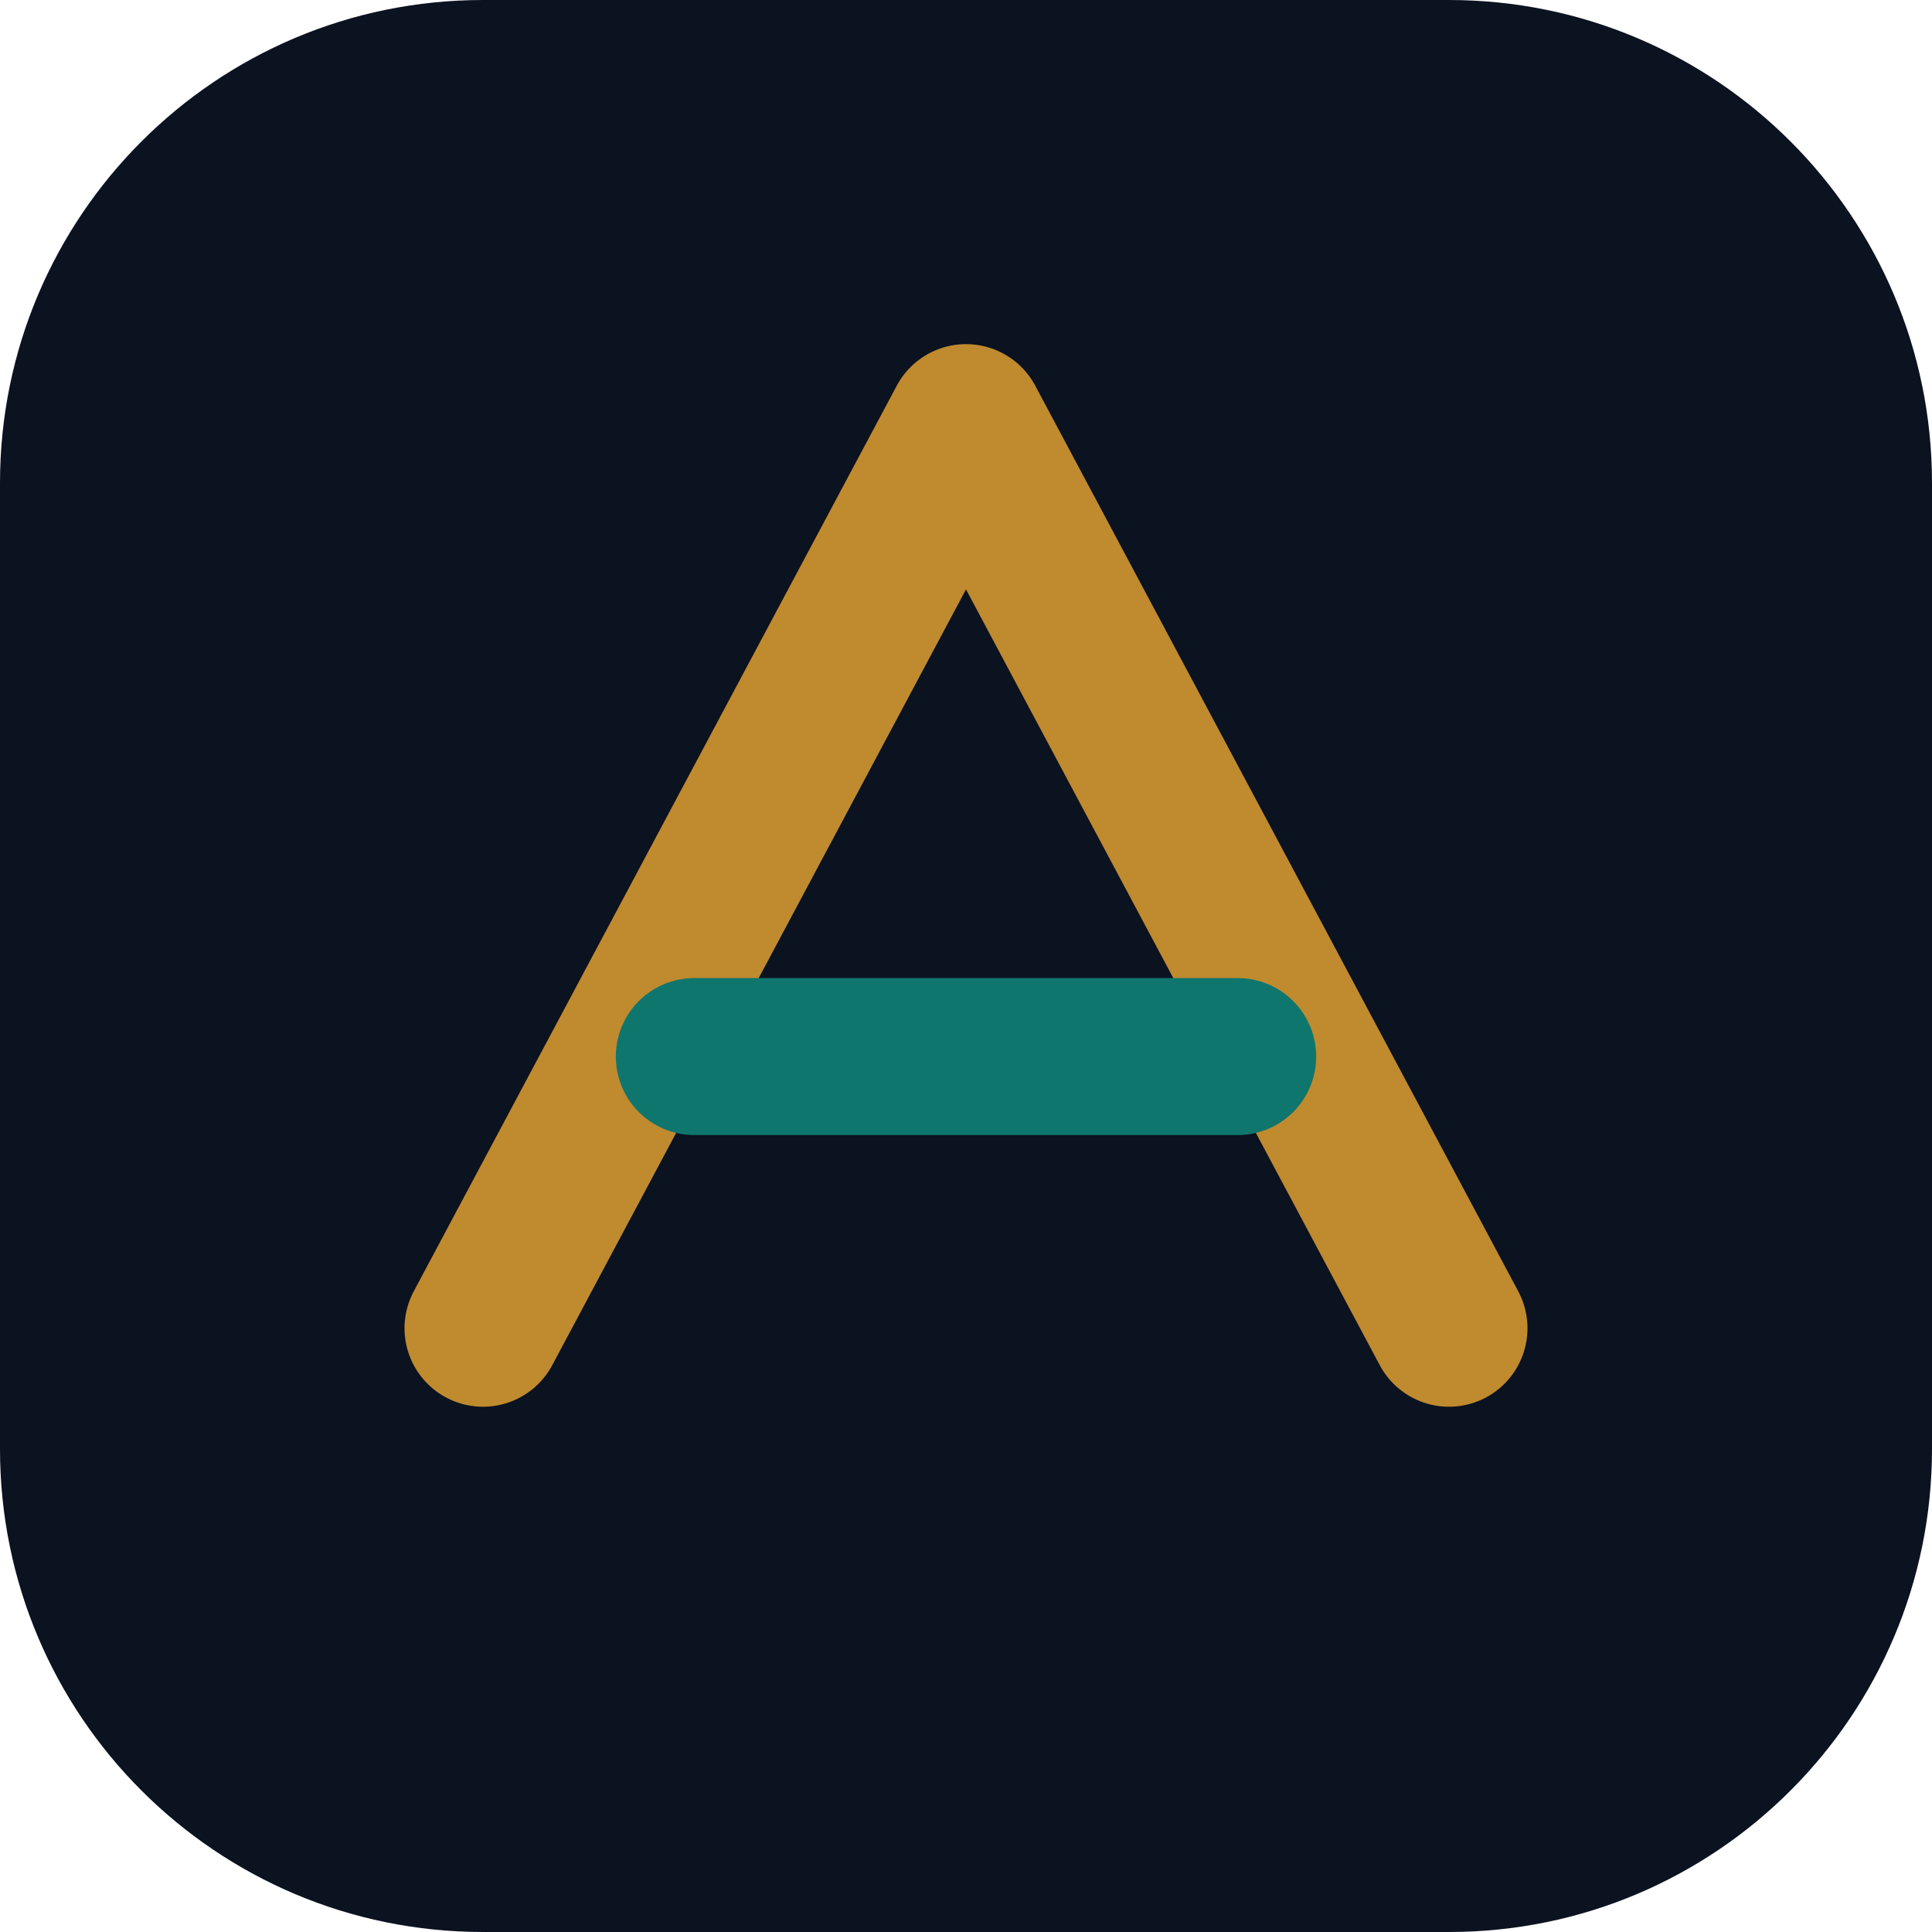
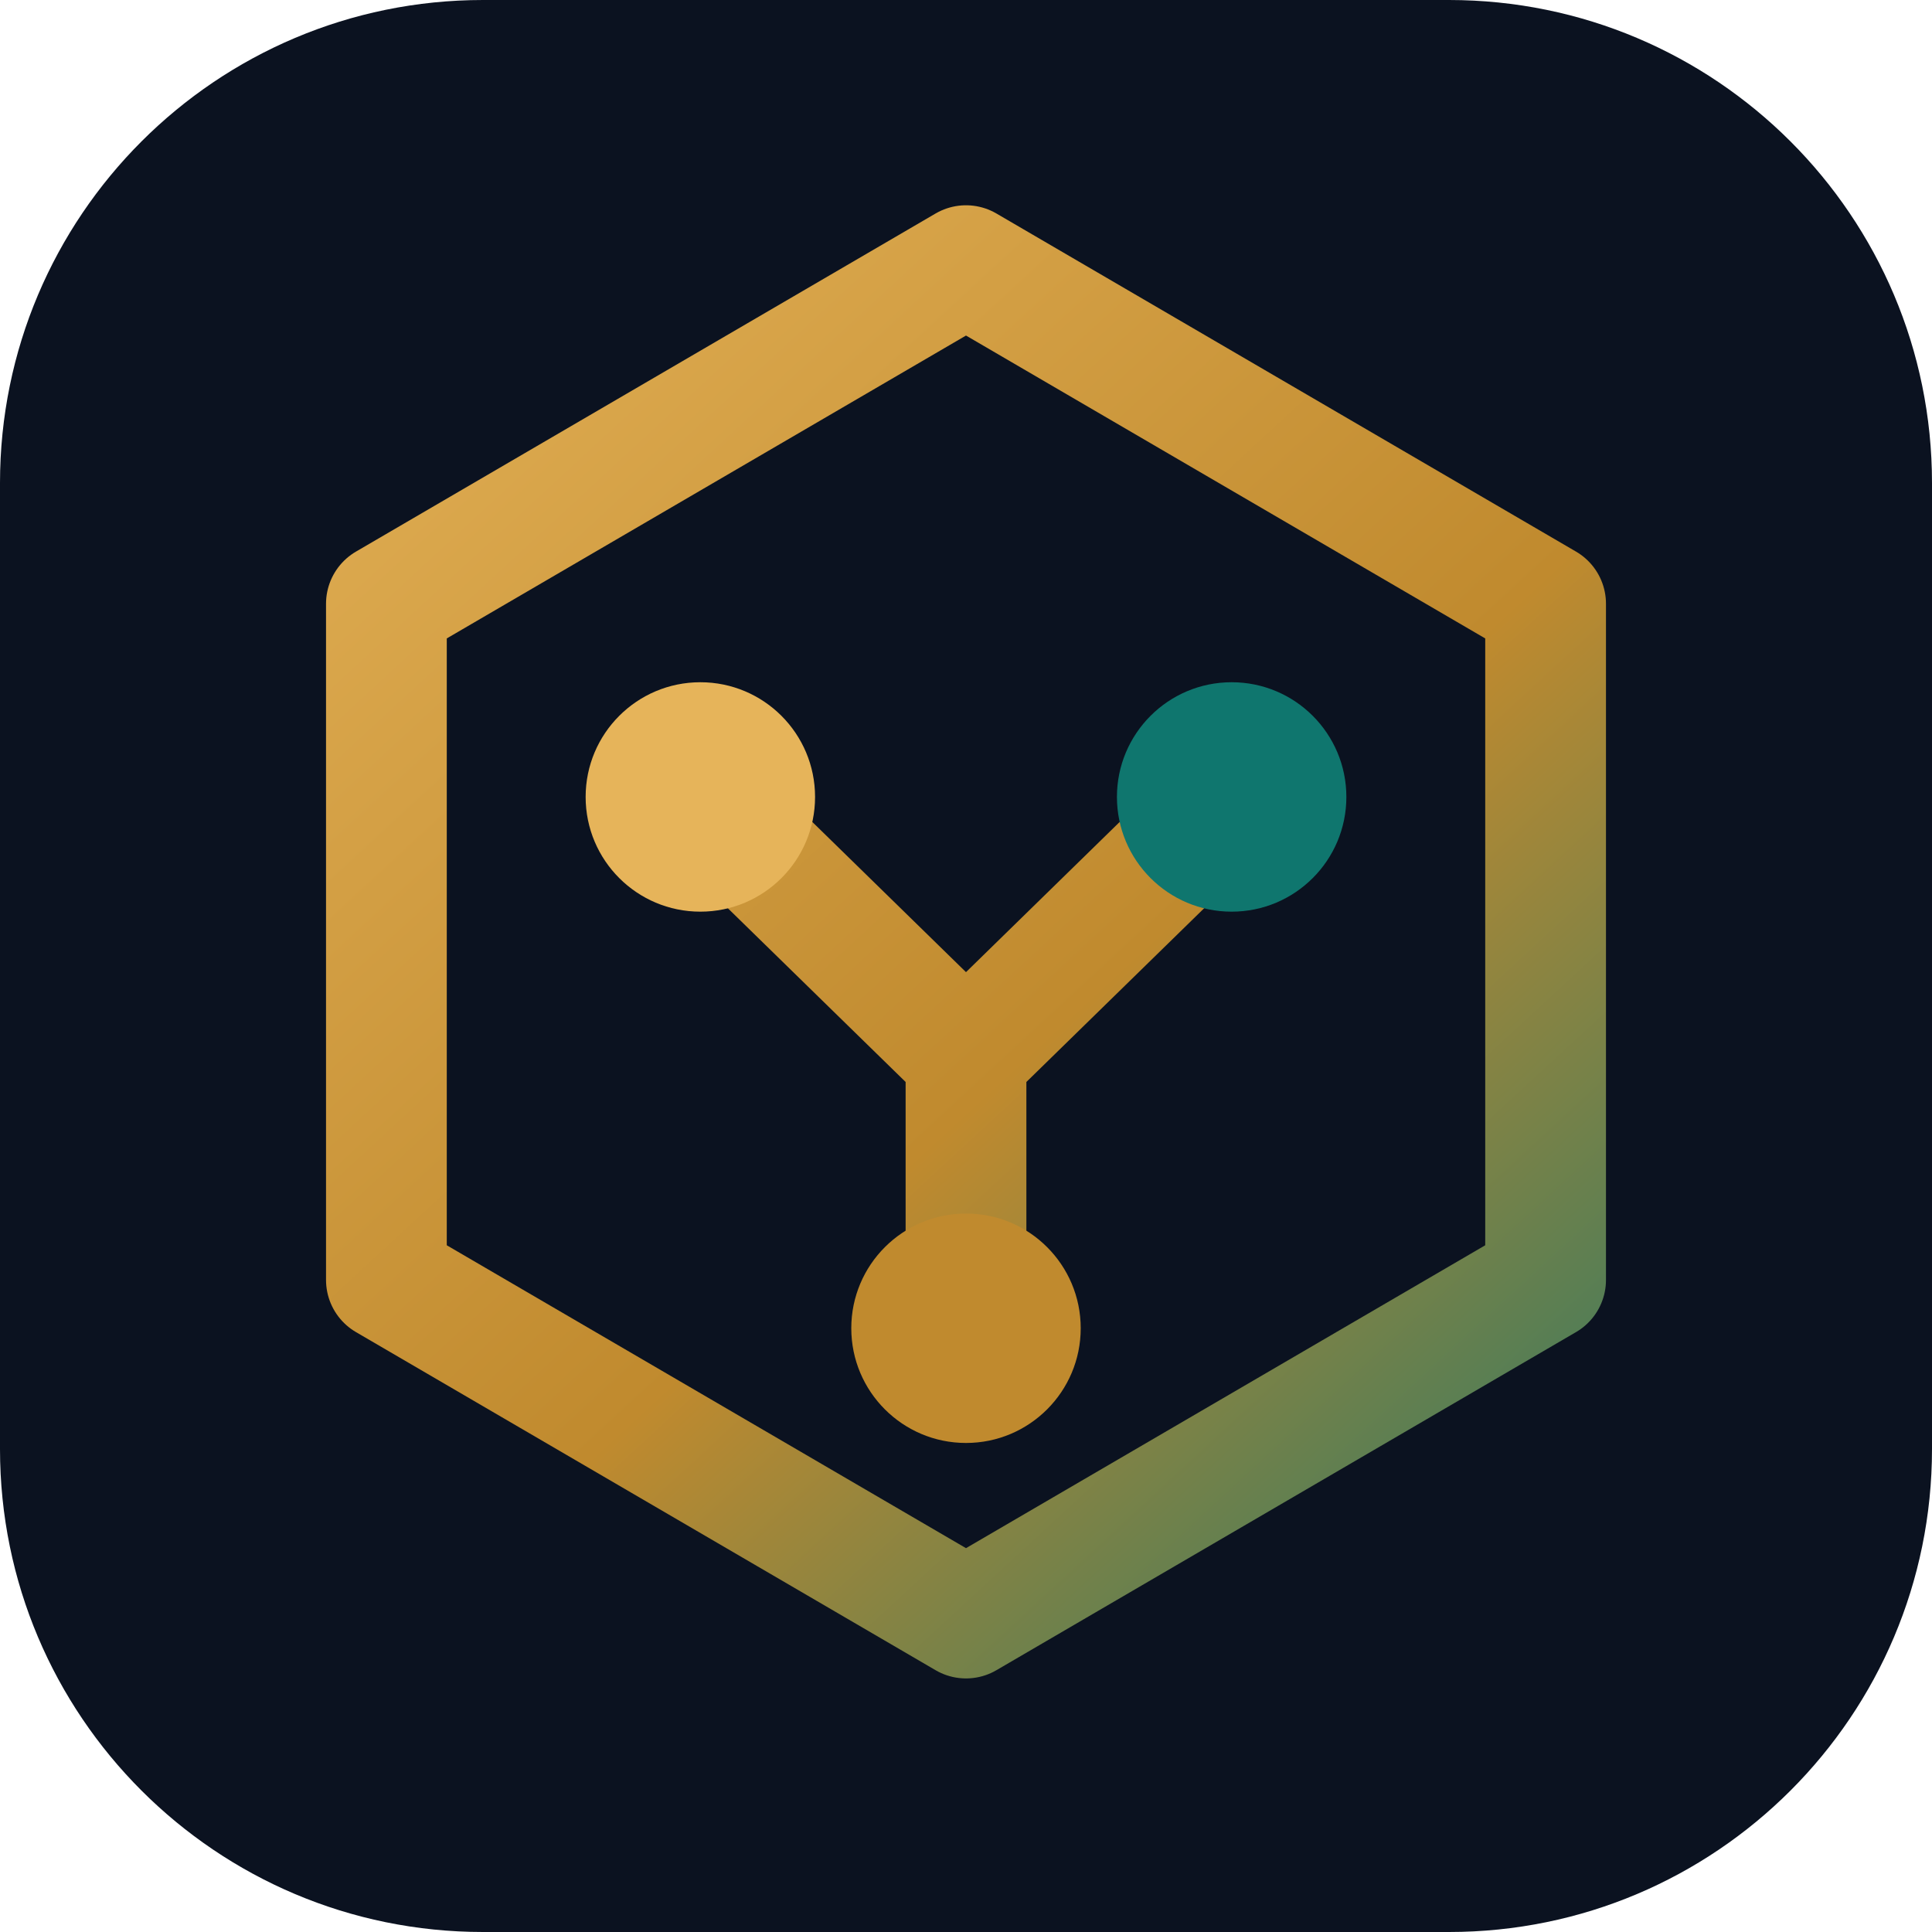
<svg xmlns="http://www.w3.org/2000/svg" viewBox="0 0 32 32" width="32" height="32">
+   <defs>
+     <linearGradient id="g" x1="4" y1="3" x2="28" y2="29" gradientUnits="userSpaceOnUse">
+       <stop stop-color="#e6b45a" />
+       <stop offset="0.55" stop-color="#c08a2e" />
+       <stop offset="1" stop-color="#0f766e" />
+     </linearGradient>
+   </defs>
  <rect width="32" height="32" rx="8" fill="#0b1220" />
-   <path d="M8 22L16 7l8 15" fill="none" stroke="#c08a2e" stroke-width="2.6" stroke-linecap="round" stroke-linejoin="round" />
-   <path d="M11.5 17.5h9" fill="none" stroke="#0f766e" stroke-width="2.6" stroke-linecap="round" />
+   <path d="M16 4.4 25.6 10v11.2L16 26.8 6.4 21.2V10z" fill="none" stroke="url(#g)" stroke-width="2" stroke-linejoin="round" />
+   <path d="M11.6 13.2 16 17.5l4.4-4.3M16 17.5V22" fill="none" stroke="url(#g)" stroke-width="2" stroke-linecap="round" stroke-linejoin="round" />
+   <circle cx="11.6" cy="13.2" r="1.9" fill="#e6b45a" />
+   <circle cx="20.4" cy="13.2" r="1.9" fill="#0f766e" />
+   <circle cx="16" cy="22" r="1.9" fill="#c08a2e" />
</svg>
